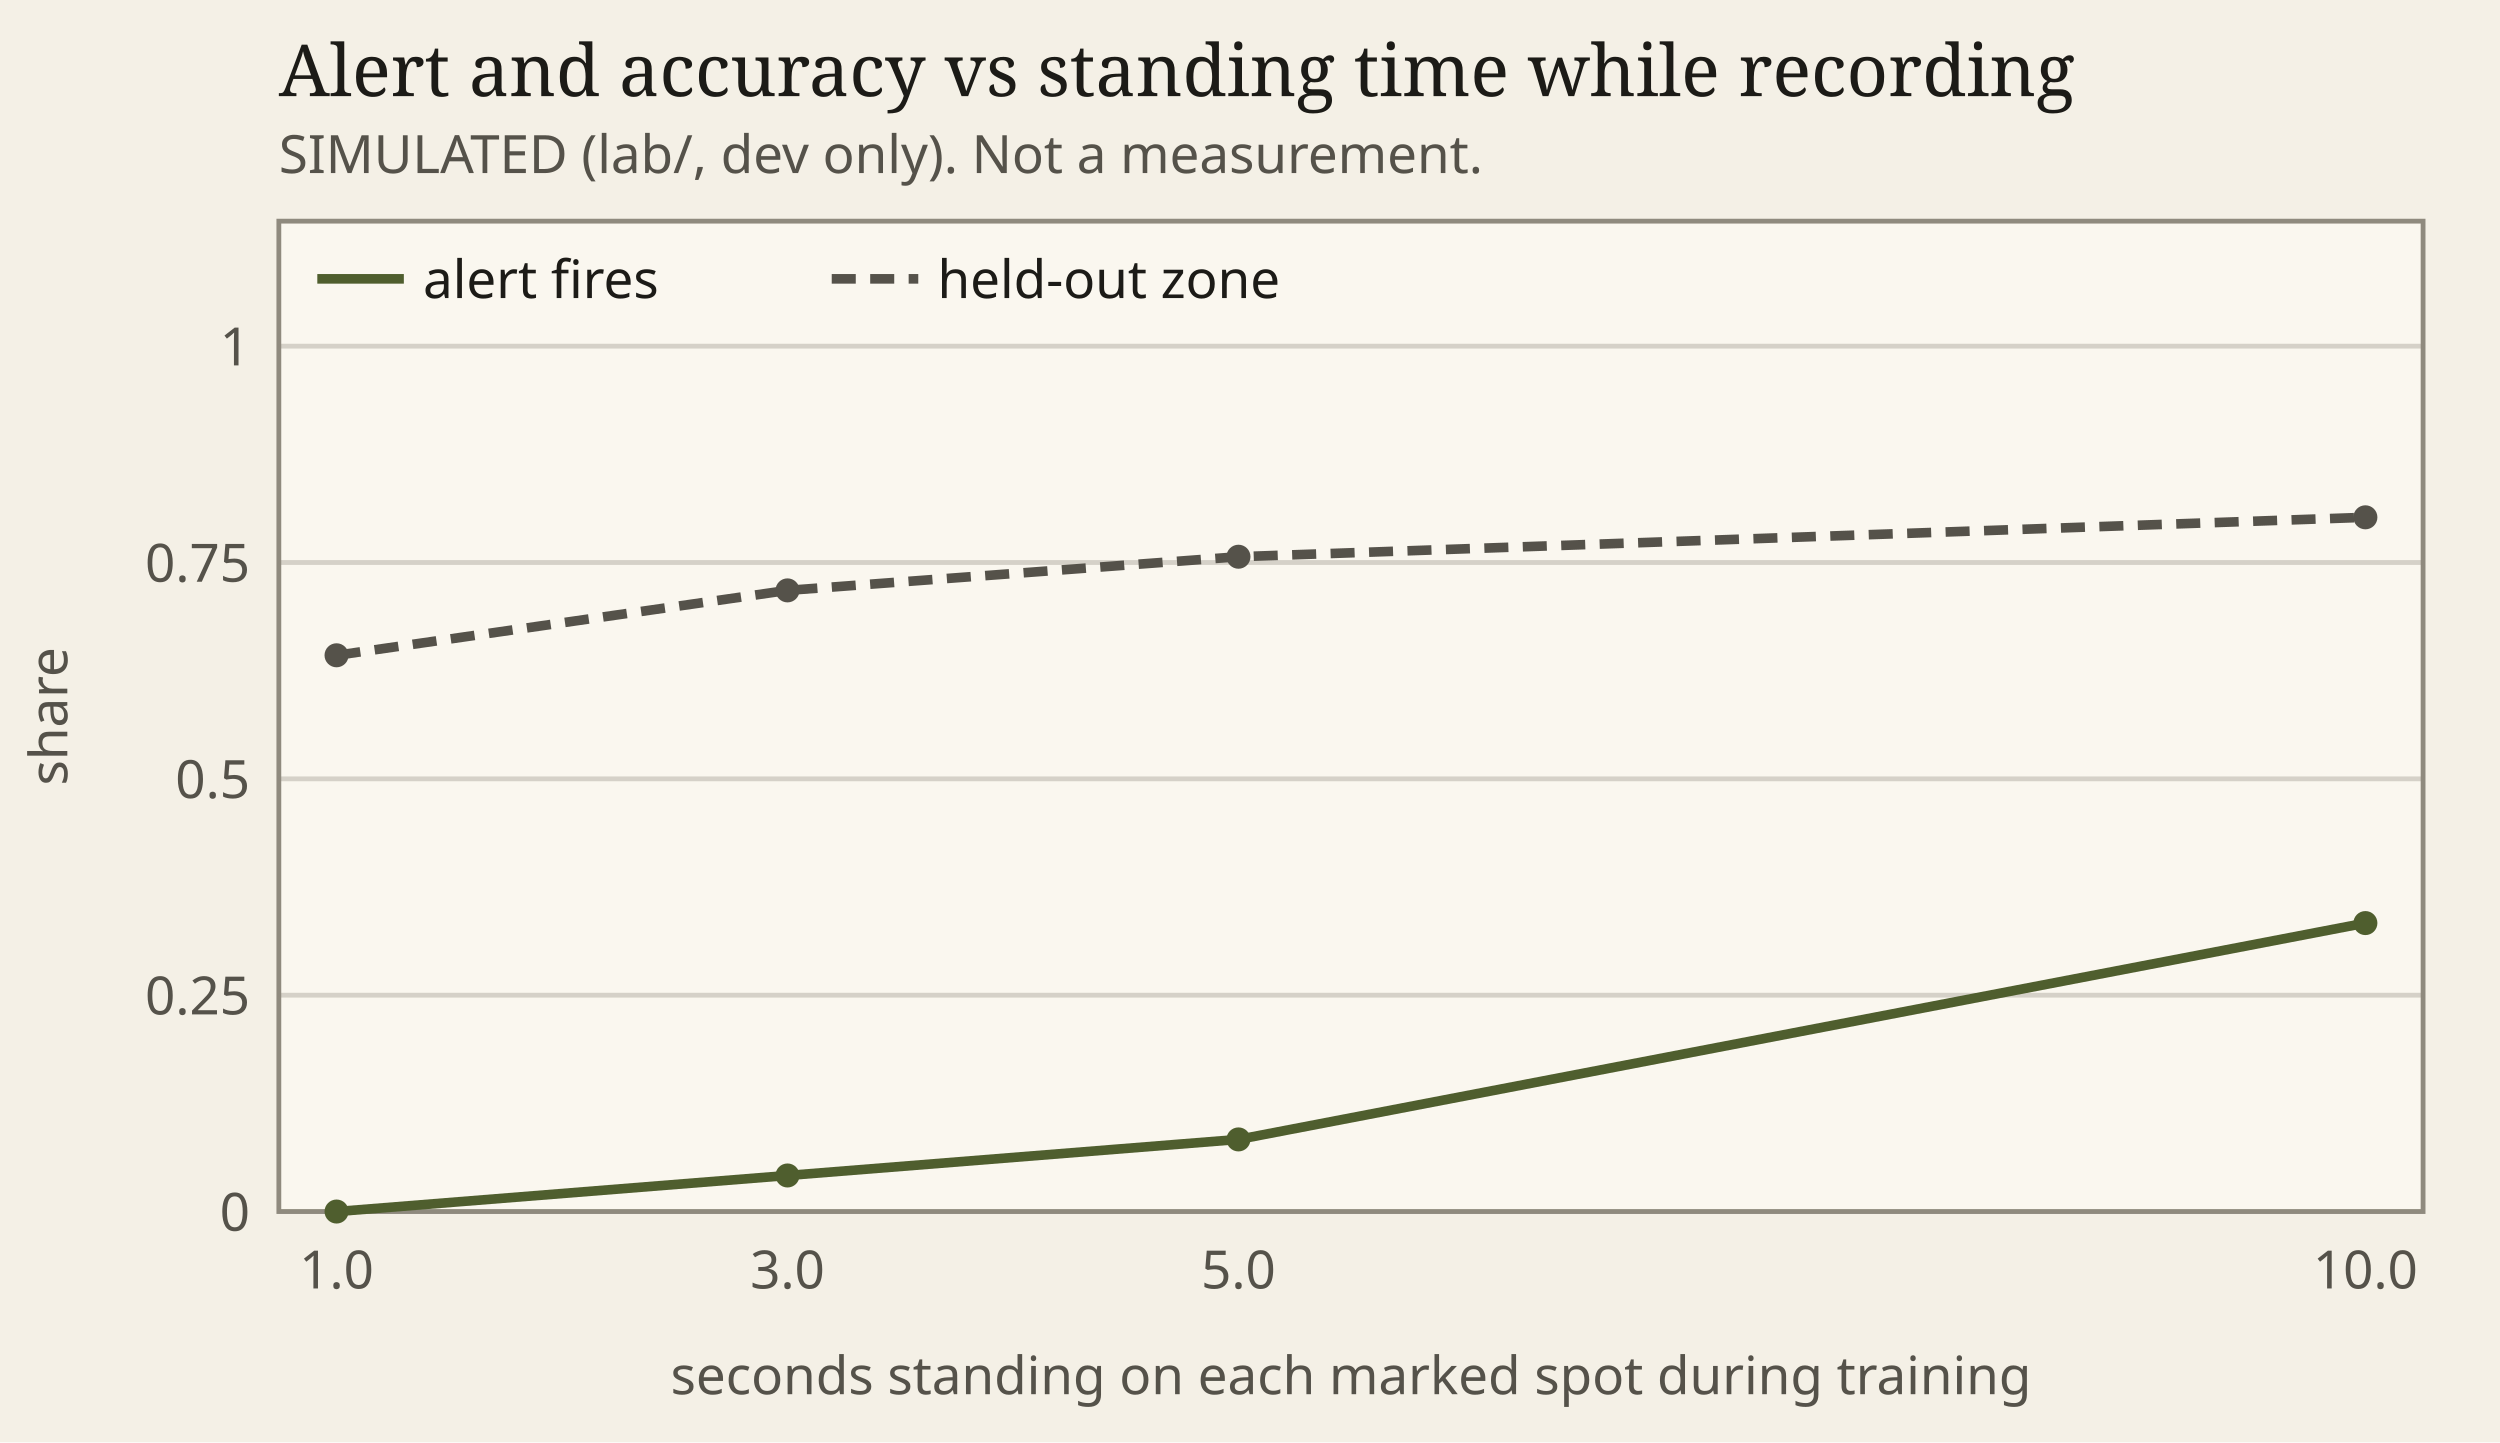
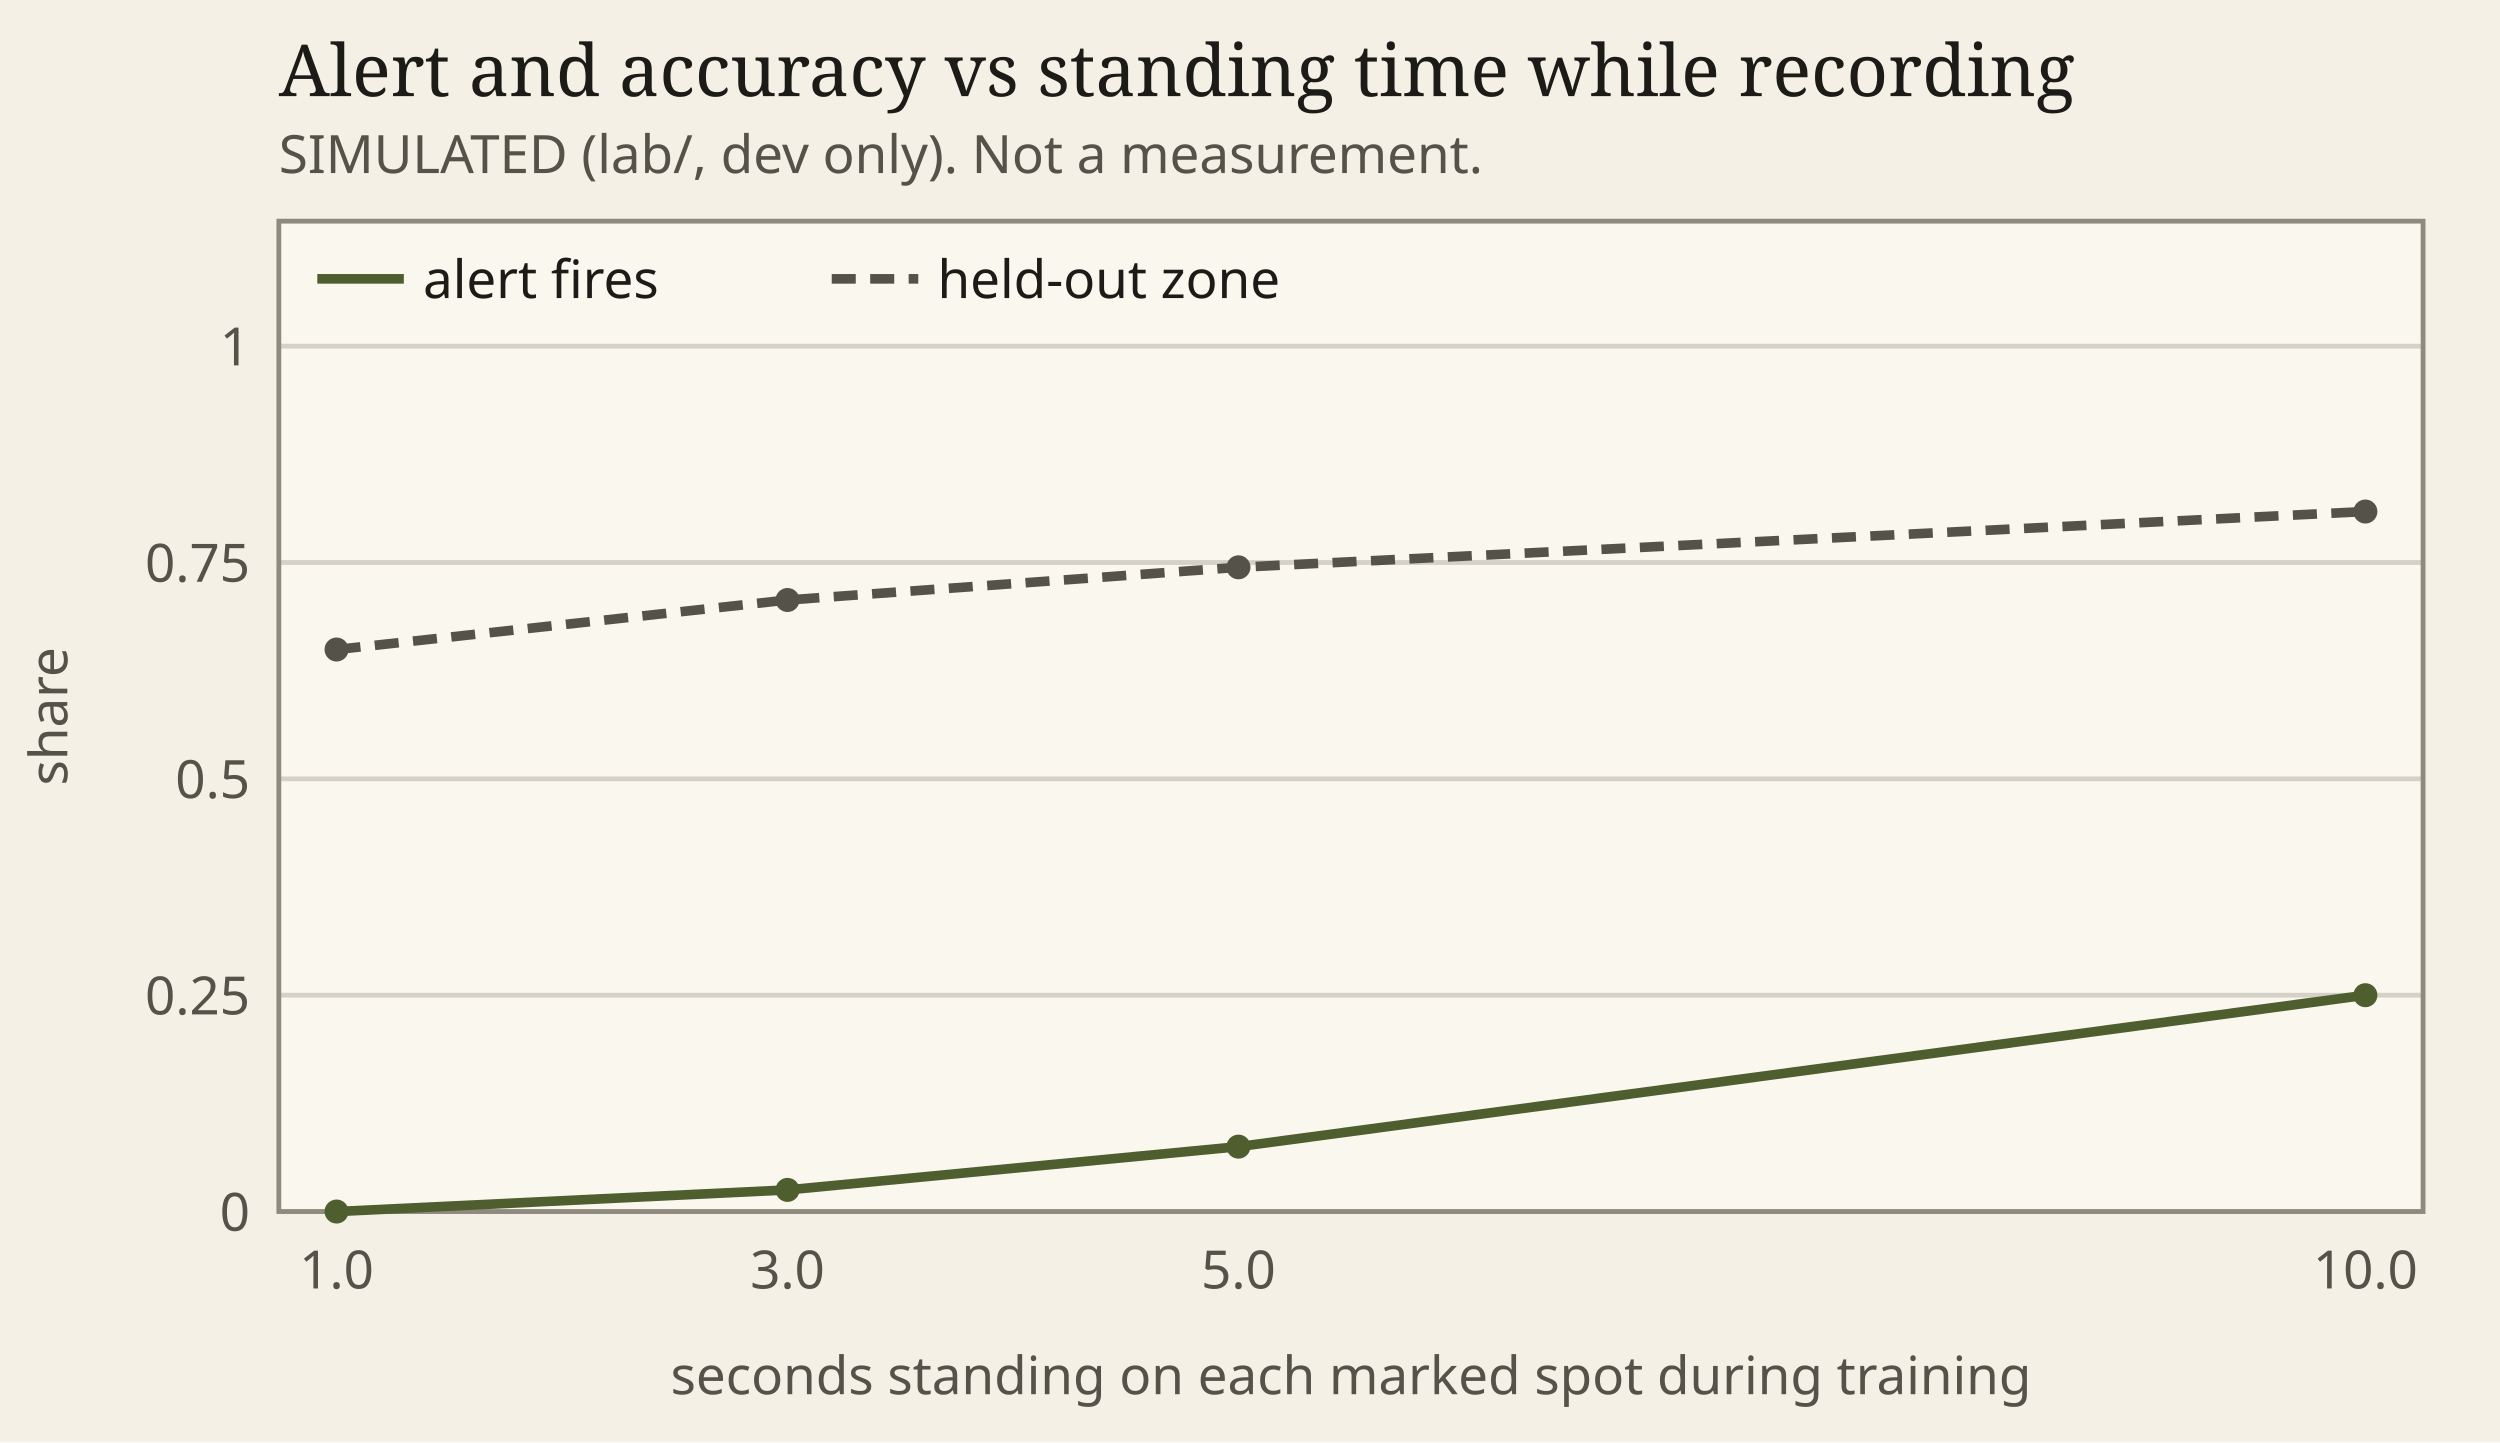
<svg xmlns="http://www.w3.org/2000/svg" width="520" height="300" viewBox="0 0 520 300" font-family="Hanken Grotesk, sans-serif" font-size="11" fill="#1C1B17">
  <rect width="520" height="300" fill="#F4F0E6" />
  <rect x="58" y="46" width="446" height="206" fill="#FAF7EF" stroke="#8F8A7E" />
  <text x="58" y="20" font-family="Newsreader, serif" font-size="15">Alert and accuracy vs standing time while recording</text>
  <text x="58" y="36" fill="#55524A">SIMULATED (lab/, dev only). Not a measurement.</text>
  <text x="281" y="290" text-anchor="middle" fill="#55524A">seconds standing on each marked spot during training</text>
  <text transform="translate(14 149) rotate(-90)" text-anchor="middle" fill="#55524A">share</text>
  <line x1="58" x2="504" y1="252.0" y2="252.0" stroke="#8F8A7E" stroke-opacity="0.35" />
  <text x="52" y="256.0" text-anchor="end" fill="#55524A">0</text>
  <line x1="58" x2="504" y1="207.0" y2="207.0" stroke="#8F8A7E" stroke-opacity="0.35" />
  <text x="52" y="211.0" text-anchor="end" fill="#55524A">0.25</text>
  <line x1="58" x2="504" y1="162.0" y2="162.0" stroke="#8F8A7E" stroke-opacity="0.35" />
  <text x="52" y="166.0" text-anchor="end" fill="#55524A">0.5</text>
  <line x1="58" x2="504" y1="117.0" y2="117.0" stroke="#8F8A7E" stroke-opacity="0.35" />
  <text x="52" y="121.0" text-anchor="end" fill="#55524A">0.75</text>
  <line x1="58" x2="504" y1="72.0" y2="72.0" stroke="#8F8A7E" stroke-opacity="0.35" />
  <text x="52" y="76.0" text-anchor="end" fill="#55524A">1</text>
  <text x="70.0" y="268" text-anchor="middle" fill="#55524A">1.0</text>
  <text x="163.8" y="268" text-anchor="middle" fill="#55524A">3.0</text>
  <text x="257.6" y="268" text-anchor="middle" fill="#55524A">5.0</text>
  <text x="492.0" y="268" text-anchor="middle" fill="#55524A">10.0</text>
-   <polyline fill="none" stroke="#4F5E2E" stroke-width="2" stroke-dasharray="" points="70.0,252.0 163.8,244.5 257.6,237.0 492.0,192.0" />
+   <polyline fill="none" stroke="#4F5E2E" stroke-width="2" stroke-dasharray="" points="70.0,252.0 163.8,247.5 257.6,238.5 492.0,207.0" />
  <circle cx="70.0" cy="252.0" r="2.5" fill="#4F5E2E" />
-   <circle cx="163.8" cy="244.5" r="2.5" fill="#4F5E2E" />
-   <circle cx="257.6" cy="237.0" r="2.5" fill="#4F5E2E" />
-   <circle cx="492.0" cy="192.0" r="2.5" fill="#4F5E2E" />
-   <polyline fill="none" stroke="#55524A" stroke-width="2" stroke-dasharray="5 3" points="70.0,136.3 163.8,122.8 257.6,115.8 492.0,107.6" />
-   <circle cx="70.0" cy="136.3" r="2.5" fill="#55524A" />
-   <circle cx="163.8" cy="122.8" r="2.5" fill="#55524A" />
-   <circle cx="257.6" cy="115.8" r="2.5" fill="#55524A" />
-   <circle cx="492.0" cy="107.6" r="2.5" fill="#55524A" />
+   <circle cx="163.8" cy="247.5" r="2.5" fill="#4F5E2E" />
+   <circle cx="257.6" cy="238.5" r="2.5" fill="#4F5E2E" />
+   <circle cx="492.0" cy="207.0" r="2.5" fill="#4F5E2E" />
+   <polyline fill="none" stroke="#55524A" stroke-width="2" stroke-dasharray="5 3" points="70.0,135.1 163.8,124.8 257.6,118.0 492.0,106.4" />
+   <circle cx="70.0" cy="135.1" r="2.5" fill="#55524A" />
+   <circle cx="163.8" cy="124.8" r="2.5" fill="#55524A" />
+   <circle cx="257.6" cy="118.0" r="2.5" fill="#55524A" />
+   <circle cx="492.0" cy="106.4" r="2.5" fill="#55524A" />
  <line x1="66" x2="84" y1="58" y2="58" stroke="#4F5E2E" stroke-width="2" stroke-dasharray="" />
  <text x="88" y="62">alert fires</text>
  <line x1="173" x2="191" y1="58" y2="58" stroke="#55524A" stroke-width="2" stroke-dasharray="5 3" />
  <text x="195" y="62">held-out zone</text>
</svg>
